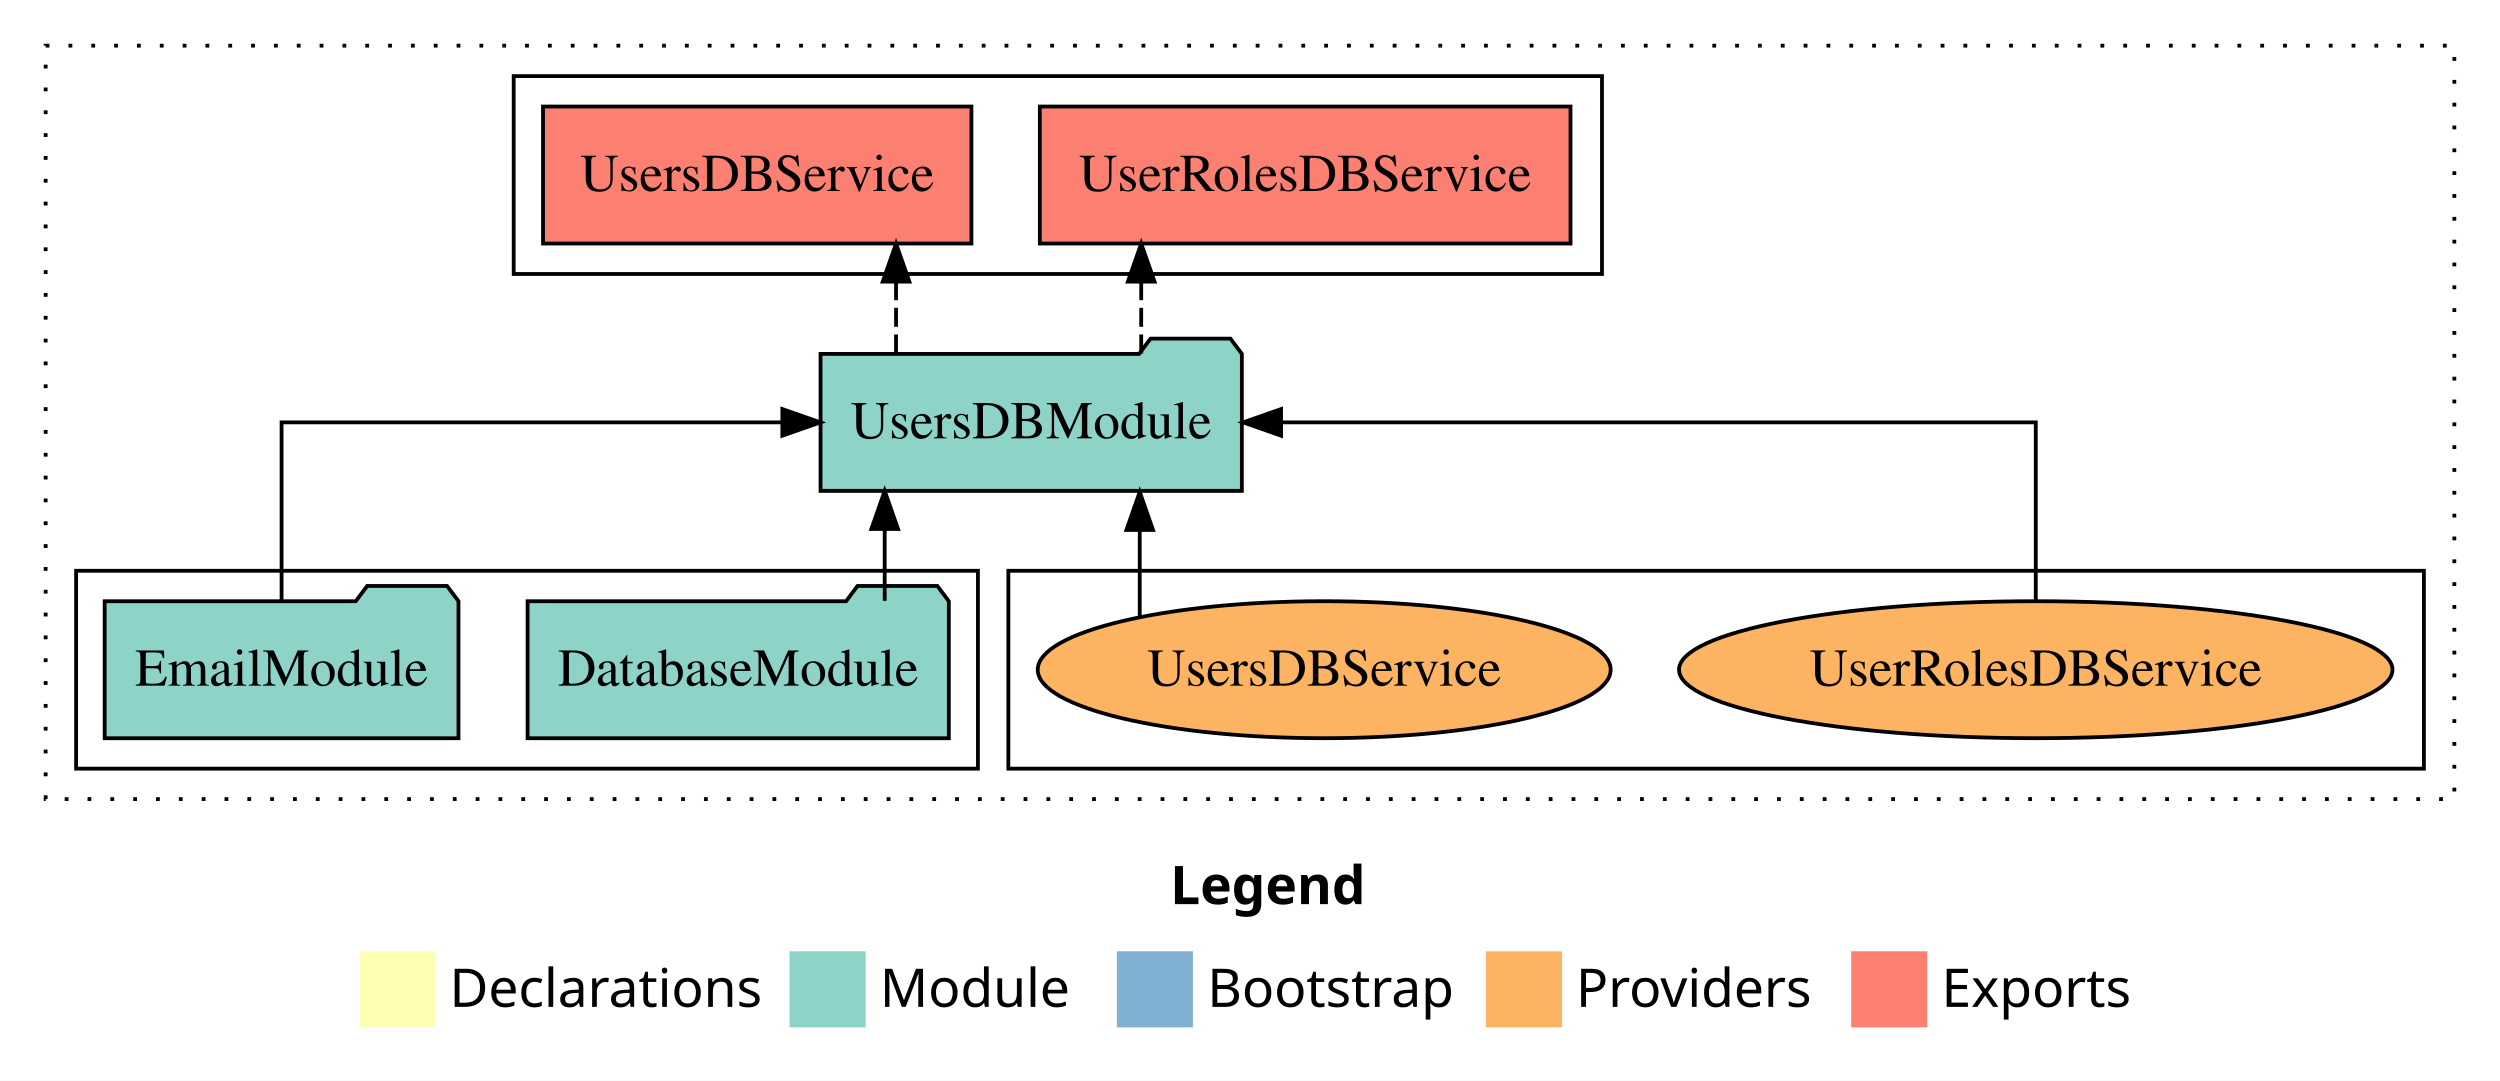
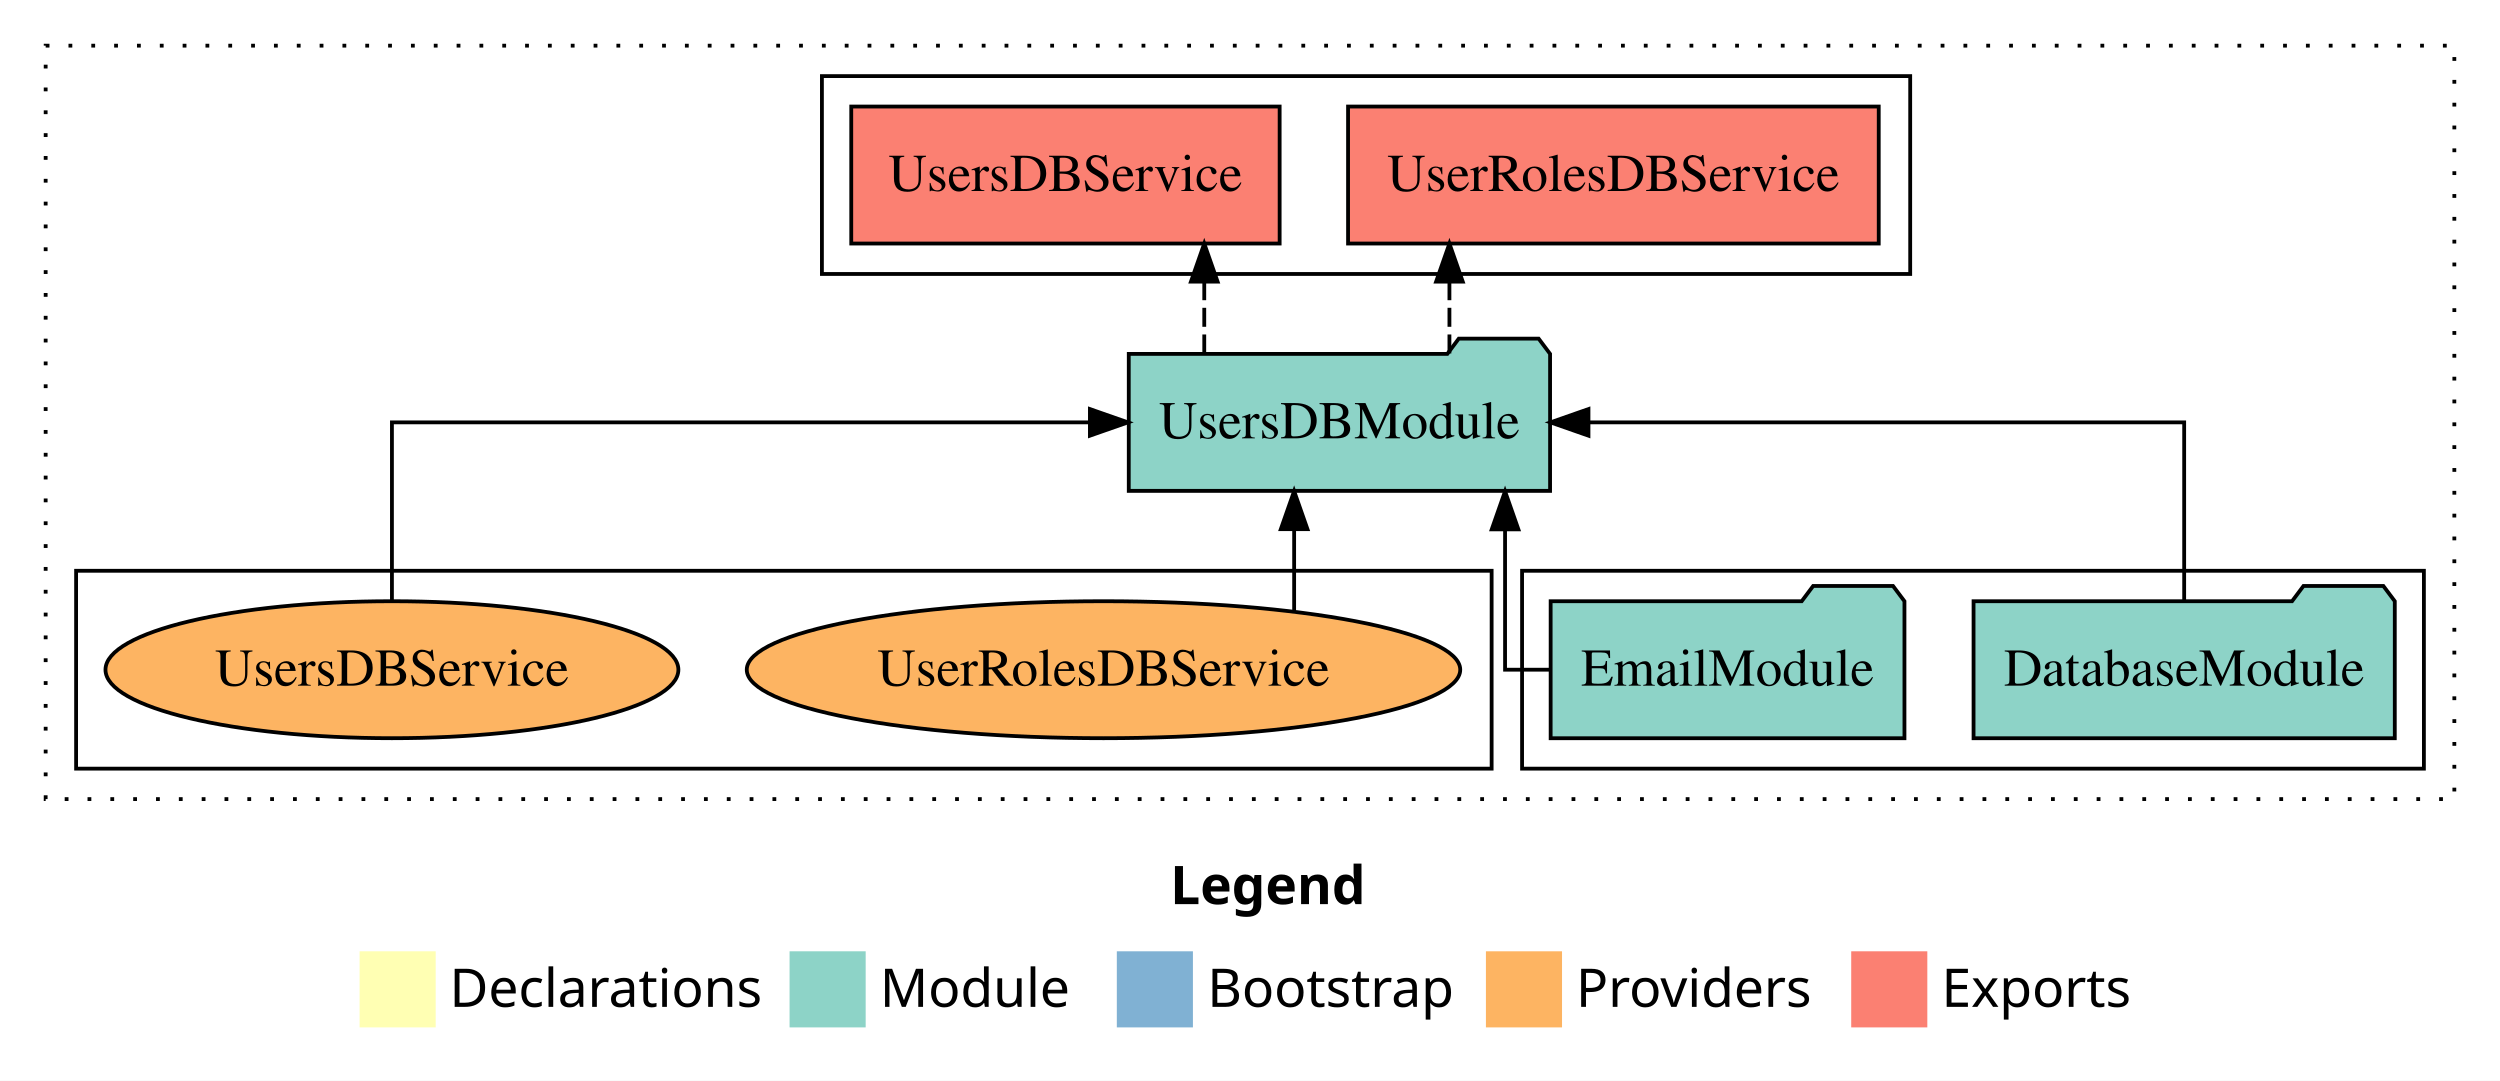
<svg xmlns="http://www.w3.org/2000/svg" width="657pt" height="284pt" viewBox="0.00 0.00 657.00 284.00">
  <g id="graph0" class="graph" transform="scale(1 1) rotate(0) translate(4 280)">
    <polygon fill="white" stroke="transparent" points="-4,4 -4,-280 653,-280 653,4 -4,4" />
    <text text-anchor="start" x="303.51" y="-42.4" font-family="Times-12" font-weight="bold" font-size="14.00">Legend</text>
    <polygon fill="#ffffb3" stroke="transparent" points="90.5,-10 90.5,-30 110.5,-30 110.5,-10 90.5,-10" />
    <text text-anchor="start" x="114.13" y="-15.4" font-family="Times-12" font-size="14.00">  Declarations</text>
    <polygon fill="#8dd3c7" stroke="transparent" points="203.5,-10 203.5,-30 223.5,-30 223.5,-10 203.5,-10" />
    <text text-anchor="start" x="227.23" y="-15.4" font-family="Times-12" font-size="14.00">  Module</text>
    <polygon fill="#80b1d3" stroke="transparent" points="289.5,-10 289.5,-30 309.5,-30 309.5,-10 289.5,-10" />
    <text text-anchor="start" x="313.28" y="-15.4" font-family="Times-12" font-size="14.00">  Bootstrap</text>
    <polygon fill="#fdb462" stroke="transparent" points="386.5,-10 386.5,-30 406.5,-30 406.5,-10 386.5,-10" />
    <text text-anchor="start" x="410.17" y="-15.4" font-family="Times-12" font-size="14.00">  Providers</text>
    <polygon fill="#fb8072" stroke="transparent" points="482.5,-10 482.5,-30 502.5,-30 502.5,-10 482.5,-10" />
    <text text-anchor="start" x="506.23" y="-15.4" font-family="Times-12" font-size="14.00">  Exports</text>
    <g id="clust1" class="cluster">
      <polygon fill="none" stroke="black" stroke-dasharray="1,5" points="8,-70 8,-268 641,-268 641,-70 8,-70" />
    </g>
+     <g id="clust3" class="cluster">
+       <polygon fill="none" stroke="black" points="396,-78 396,-130 633,-130 633,-78 396,-78" />
+     </g>
    <g id="clust4" class="cluster">
-       <polygon fill="none" stroke="black" points="131,-208 131,-260 417,-260 417,-208 131,-208" />
+       <polygon fill="none" stroke="black" points="212,-208 212,-260 498,-260 498,-208 212,-208" />
    </g>
    <g id="clust6" class="cluster">
-       <polygon fill="none" stroke="black" points="261,-78 261,-130 633,-130 633,-78 261,-78" />
-     </g>
-     <g id="clust3" class="cluster">
-       <polygon fill="none" stroke="black" points="16,-78 16,-130 253,-130 253,-78 16,-78" />
+       <polygon fill="none" stroke="black" points="16,-78 16,-130 388,-130 388,-78 16,-78" />
    </g>
    <g id="node1" class="node">
-       <polygon fill="#8dd3c7" stroke="black" points="245.35,-122 242.35,-126 221.35,-126 218.35,-122 134.65,-122 134.65,-86 245.35,-86 245.35,-122" />
-       <text text-anchor="middle" x="190" y="-99.8" font-family="Times,serif" font-size="14.00">DatabaseModule</text>
+       <polygon fill="#8dd3c7" stroke="black" points="625.35,-122 622.35,-126 601.35,-126 598.35,-122 514.65,-122 514.65,-86 625.35,-86 625.35,-122" />
+       <text text-anchor="middle" x="570" y="-99.8" font-family="Times,serif" font-size="14.00">DatabaseModule</text>
    </g>
    <g id="node3" class="node">
-       <polygon fill="#8dd3c7" stroke="black" points="322.36,-187 319.36,-191 298.36,-191 295.36,-187 211.64,-187 211.64,-151 322.36,-151 322.36,-187" />
-       <text text-anchor="middle" x="267" y="-164.8" font-family="Times,serif" font-size="14.00">UsersDBModule</text>
+       <polygon fill="#8dd3c7" stroke="black" points="403.36,-187 400.36,-191 379.36,-191 376.36,-187 292.64,-187 292.64,-151 403.36,-151 403.36,-187" />
+       <text text-anchor="middle" x="348" y="-164.8" font-family="Times,serif" font-size="14.00">UsersDBModule</text>
    </g>
    <g id="edge1" class="edge">
-       <path fill="none" stroke="black" d="M228.5,-122.11C228.5,-122.11 228.5,-140.99 228.5,-140.99" />
-       <polygon fill="black" stroke="black" points="225,-140.99 228.5,-150.99 232,-140.99 225,-140.99" />
+       <path fill="none" stroke="black" d="M570,-122.11C570,-141.34 570,-169 570,-169 570,-169 413.45,-169 413.45,-169" />
+       <polygon fill="black" stroke="black" points="413.45,-165.5 403.45,-169 413.45,-172.5 413.45,-165.5" />
    </g>
    <g id="node2" class="node">
-       <polygon fill="#8dd3c7" stroke="black" points="116.49,-122 113.49,-126 92.49,-126 89.49,-122 23.51,-122 23.51,-86 116.49,-86 116.49,-122" />
-       <text text-anchor="middle" x="70" y="-99.8" font-family="Times,serif" font-size="14.00">EmailModule</text>
+       <polygon fill="#8dd3c7" stroke="black" points="496.49,-122 493.49,-126 472.49,-126 469.49,-122 403.51,-122 403.51,-86 496.49,-86 496.49,-122" />
+       <text text-anchor="middle" x="450" y="-99.8" font-family="Times,serif" font-size="14.00">EmailModule</text>
    </g>
    <g id="edge2" class="edge">
-       <path fill="none" stroke="black" d="M70,-122.11C70,-141.34 70,-169 70,-169 70,-169 201.6,-169 201.6,-169" />
-       <polygon fill="black" stroke="black" points="201.6,-172.5 211.6,-169 201.6,-165.5 201.6,-172.5" />
+       <path fill="none" stroke="black" d="M403.36,-104C396.41,-104 391.53,-104 391.53,-104 391.53,-104 391.53,-140.89 391.53,-140.89" />
+       <polygon fill="black" stroke="black" points="388.03,-140.89 391.53,-150.89 395.03,-140.89 388.03,-140.89" />
    </g>
    <g id="node4" class="node">
-       <polygon fill="#fb8072" stroke="black" points="408.73,-252 269.27,-252 269.27,-216 408.73,-216 408.73,-252" />
-       <text text-anchor="middle" x="339" y="-229.8" font-family="Times,serif" font-size="14.00">UserRolesDBService </text>
+       <polygon fill="#fb8072" stroke="black" points="489.73,-252 350.27,-252 350.27,-216 489.73,-216 489.73,-252" />
+       <text text-anchor="middle" x="420" y="-229.8" font-family="Times,serif" font-size="14.00">UserRolesDBService </text>
    </g>
    <g id="edge3" class="edge">
-       <path fill="none" stroke="black" stroke-dasharray="5,2" d="M295.91,-187.11C295.91,-187.11 295.91,-205.99 295.91,-205.99" />
-       <polygon fill="black" stroke="black" points="292.41,-205.99 295.91,-215.99 299.41,-205.99 292.41,-205.99" />
+       <path fill="none" stroke="black" stroke-dasharray="5,2" d="M376.91,-187.11C376.91,-187.11 376.91,-205.99 376.91,-205.99" />
+       <polygon fill="black" stroke="black" points="373.41,-205.99 376.91,-215.99 380.41,-205.99 373.41,-205.99" />
    </g>
    <g id="node5" class="node">
-       <polygon fill="#fb8072" stroke="black" points="251.29,-252 138.71,-252 138.71,-216 251.29,-216 251.29,-252" />
-       <text text-anchor="middle" x="195" y="-229.8" font-family="Times,serif" font-size="14.00">UsersDBService </text>
+       <polygon fill="#fb8072" stroke="black" points="332.29,-252 219.71,-252 219.71,-216 332.29,-216 332.29,-252" />
+       <text text-anchor="middle" x="276" y="-229.8" font-family="Times,serif" font-size="14.00">UsersDBService </text>
    </g>
    <g id="edge4" class="edge">
-       <path fill="none" stroke="black" stroke-dasharray="5,2" d="M231.48,-187.11C231.48,-187.11 231.48,-205.99 231.48,-205.99" />
-       <polygon fill="black" stroke="black" points="227.98,-205.99 231.48,-215.99 234.98,-205.99 227.98,-205.99" />
+       <path fill="none" stroke="black" stroke-dasharray="5,2" d="M312.48,-187.11C312.48,-187.11 312.48,-205.99 312.48,-205.99" />
+       <polygon fill="black" stroke="black" points="308.98,-205.99 312.48,-215.99 315.98,-205.99 308.98,-205.99" />
    </g>
    <g id="node6" class="node">
-       <ellipse fill="#fdb462" stroke="black" cx="531" cy="-104" rx="93.75" ry="18" />
-       <text text-anchor="middle" x="531" y="-99.8" font-family="Times,serif" font-size="14.00">UserRolesDBService</text>
+       <ellipse fill="#fdb462" stroke="black" cx="286" cy="-104" rx="93.75" ry="18" />
+       <text text-anchor="middle" x="286" y="-99.8" font-family="Times,serif" font-size="14.00">UserRolesDBService</text>
    </g>
    <g id="edge5" class="edge">
-       <path fill="none" stroke="black" d="M531,-122.11C531,-141.34 531,-169 531,-169 531,-169 332.67,-169 332.67,-169" />
-       <polygon fill="black" stroke="black" points="332.67,-165.5 322.67,-169 332.66,-172.5 332.67,-165.5" />
+       <path fill="none" stroke="black" d="M336.1,-119.4C336.1,-119.4 336.1,-140.94 336.1,-140.94" />
+       <polygon fill="black" stroke="black" points="332.6,-140.94 336.1,-150.94 339.6,-140.94 332.6,-140.94" />
    </g>
    <g id="node7" class="node">
-       <ellipse fill="#fdb462" stroke="black" cx="344" cy="-104" rx="75.28" ry="18" />
-       <text text-anchor="middle" x="344" y="-99.8" font-family="Times,serif" font-size="14.00">UsersDBService</text>
+       <ellipse fill="#fdb462" stroke="black" cx="99" cy="-104" rx="75.28" ry="18" />
+       <text text-anchor="middle" x="99" y="-99.8" font-family="Times,serif" font-size="14.00">UsersDBService</text>
    </g>
    <g id="edge6" class="edge">
-       <path fill="none" stroke="black" d="M295.52,-118.1C295.52,-118.1 295.52,-140.72 295.52,-140.72" />
-       <polygon fill="black" stroke="black" points="292.02,-140.72 295.52,-150.72 299.02,-140.72 292.02,-140.72" />
+       <path fill="none" stroke="black" d="M99,-122.11C99,-141.34 99,-169 99,-169 99,-169 282.43,-169 282.43,-169" />
+       <polygon fill="black" stroke="black" points="282.43,-172.5 292.43,-169 282.43,-165.5 282.43,-172.5" />
    </g>
  </g>
</svg>
